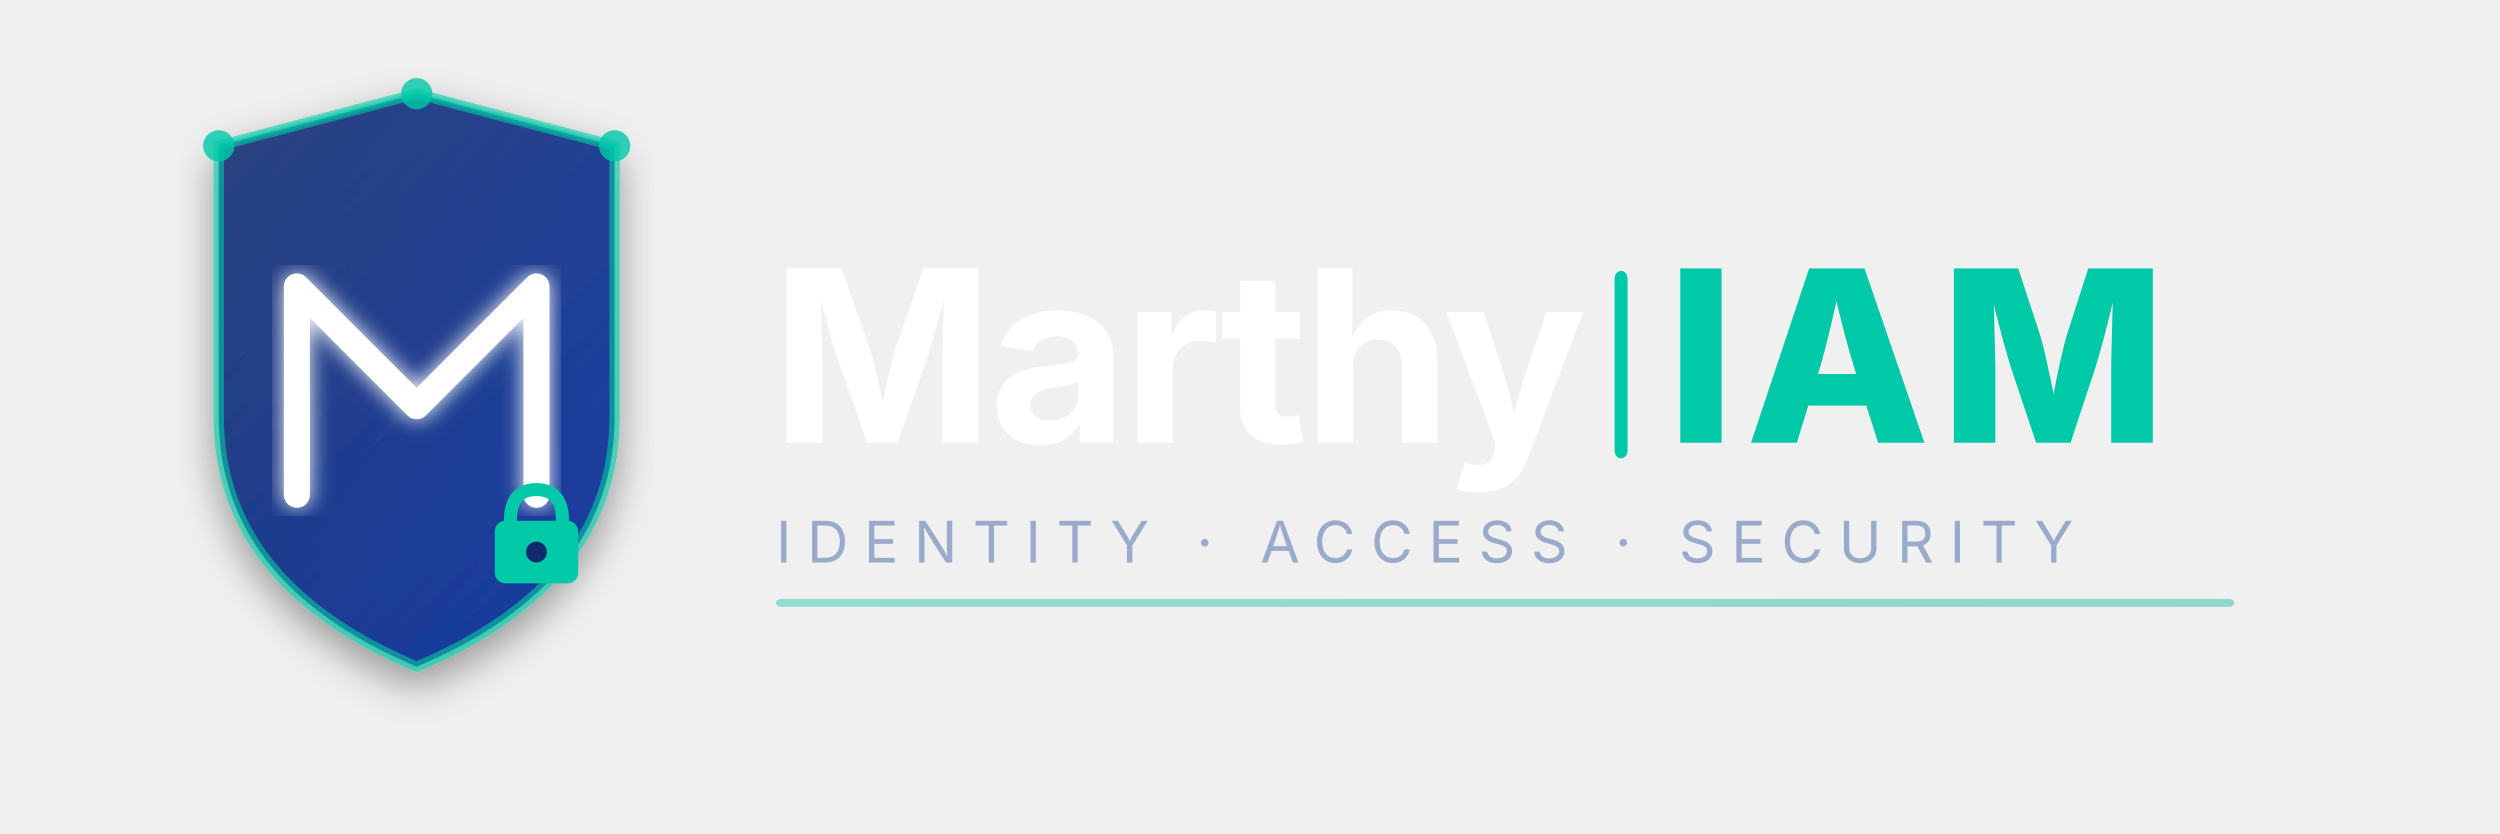
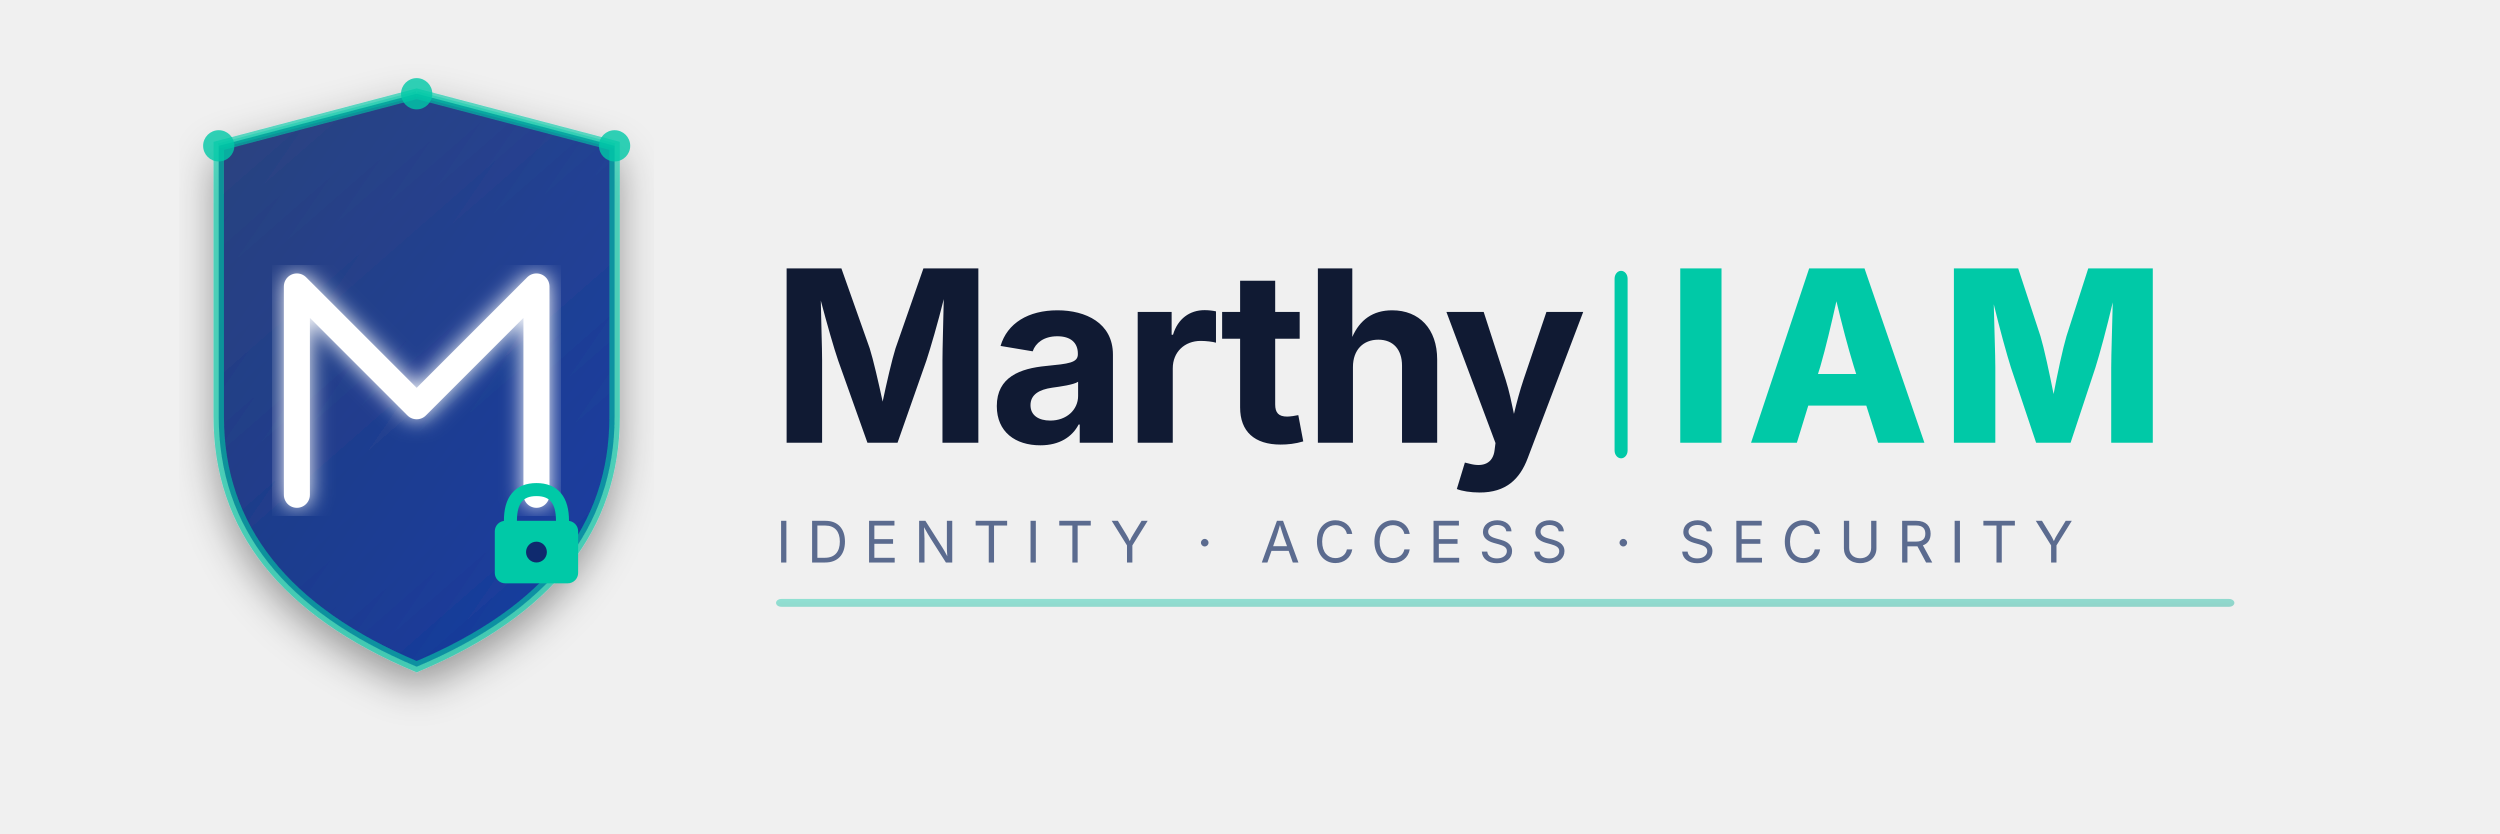
<svg xmlns="http://www.w3.org/2000/svg" viewBox="0 0 480 160" width="480" height="160">
  <defs>
    <linearGradient id="shieldGrad" x1="0%" y1="0%" x2="100%" y2="100%">
      <stop offset="0%" style="stop-color:#0F2A6E;stop-opacity:1" />
      <stop offset="100%" style="stop-color:#1A3FA6;stop-opacity:1" />
    </linearGradient>
    <linearGradient id="accentGrad" x1="0%" y1="0%" x2="100%" y2="100%">
      <stop offset="0%" style="stop-color:#00C9A7;stop-opacity:1" />
      <stop offset="100%" style="stop-color:#00A88E;stop-opacity:1" />
    </linearGradient>
    <linearGradient id="shieldShine" x1="0%" y1="0%" x2="60%" y2="100%">
      <stop offset="0%" style="stop-color:#ffffff;stop-opacity:0.12" />
      <stop offset="100%" style="stop-color:#ffffff;stop-opacity:0" />
    </linearGradient>
    <filter id="shadow" x="-10%" y="-10%" width="120%" height="130%">
      <feDropShadow dx="0" dy="3" stdDeviation="4" flood-color="#000000" flood-opacity="0.4" />
    </filter>
    <filter id="glow">
      <feGaussianBlur stdDeviation="2" result="coloredBlur" />
      <feMerge>
        <feMergeNode in="coloredBlur" />
        <feMergeNode in="SourceGraphic" />
      </feMerge>
    </filter>
  </defs>
  <g filter="url(#shadow)">
    <path d="M80 18 L118 28 L118 80 Q118 112 80 128 Q42 112 42 80 L42 28 Z" fill="url(#shieldGrad)" />
    <path d="M80 18 L118 28 L118 80 Q118 112 80 128 Q42 112 42 80 L42 28 Z" fill="url(#shieldShine)" />
    <path d="M80 18 L118 28 L118 80 Q118 112 80 128 Q42 112 42 80 L42 28 Z" fill="none" stroke="#00C9A7" stroke-width="2" opacity="0.6" />
  </g>
  <g filter="url(#glow)">
    <path d="M57 95 L57 55 L80 78 L103 55 L103 95" fill="none" stroke="#ffffff" stroke-width="5" stroke-linecap="round" stroke-linejoin="round" />
  </g>
  <g transform="translate(95, 95)">
    <rect x="0" y="5" width="16" height="12" rx="2" fill="#00C9A7" />
    <path d="M3 5 Q3 -1 8 -1 Q13 -1 13 5" fill="none" stroke="#00C9A7" stroke-width="2.5" stroke-linecap="round" />
    <circle cx="8" cy="11" r="2" fill="#0F2A6E" />
  </g>
  <circle cx="42" cy="28" r="3" fill="#00C9A7" opacity="0.8" />
  <circle cx="118" cy="28" r="3" fill="#00C9A7" opacity="0.8" />
  <circle cx="80" cy="18" r="3" fill="#00C9A7" opacity="0.8" />
  <line x1="42" y1="28" x2="80" y2="18" stroke="#00C9A7" stroke-width="1" opacity="0.4" />
  <line x1="80" y1="18" x2="118" y2="28" stroke="#00C9A7" stroke-width="1" opacity="0.4" />
-   <text x="148" y="85" font-family="'Segoe UI', 'Inter', 'Helvetica Neue', Arial, sans-serif" font-size="46" font-weight="700" letter-spacing="-1" fill="#ffffff">Marthy</text>
+   <text x="148" y="85" font-family="'Segoe UI', 'Inter', 'Helvetica Neue', Arial, sans-serif" font-size="46" font-weight="700" letter-spacing="-1" fill="#101A33">Marthy</text>
  <rect x="310" y="52" width="2.5" height="36" rx="1.5" fill="#00C9A7" />
  <text x="320" y="85" font-family="'Segoe UI', 'Inter', 'Helvetica Neue', Arial, sans-serif" font-size="46" font-weight="800" letter-spacing="2" fill="#00C9A7">IAM</text>
-   <text x="149" y="108" font-family="'Segoe UI', 'Inter', 'Helvetica Neue', Arial, sans-serif" font-size="11" font-weight="400" letter-spacing="3" fill="#9AAACB">IDENTITY · ACCESS · SECURITY</text>
+   <text x="149" y="108" font-family="'Segoe UI', 'Inter', 'Helvetica Neue', Arial, sans-serif" font-size="11" font-weight="400" letter-spacing="3" fill="#5B6B8F">IDENTITY · ACCESS · SECURITY</text>
  <rect x="149" y="115" width="280" height="1.5" rx="1" fill="url(#accentGrad)" opacity="0.4" />
</svg>
